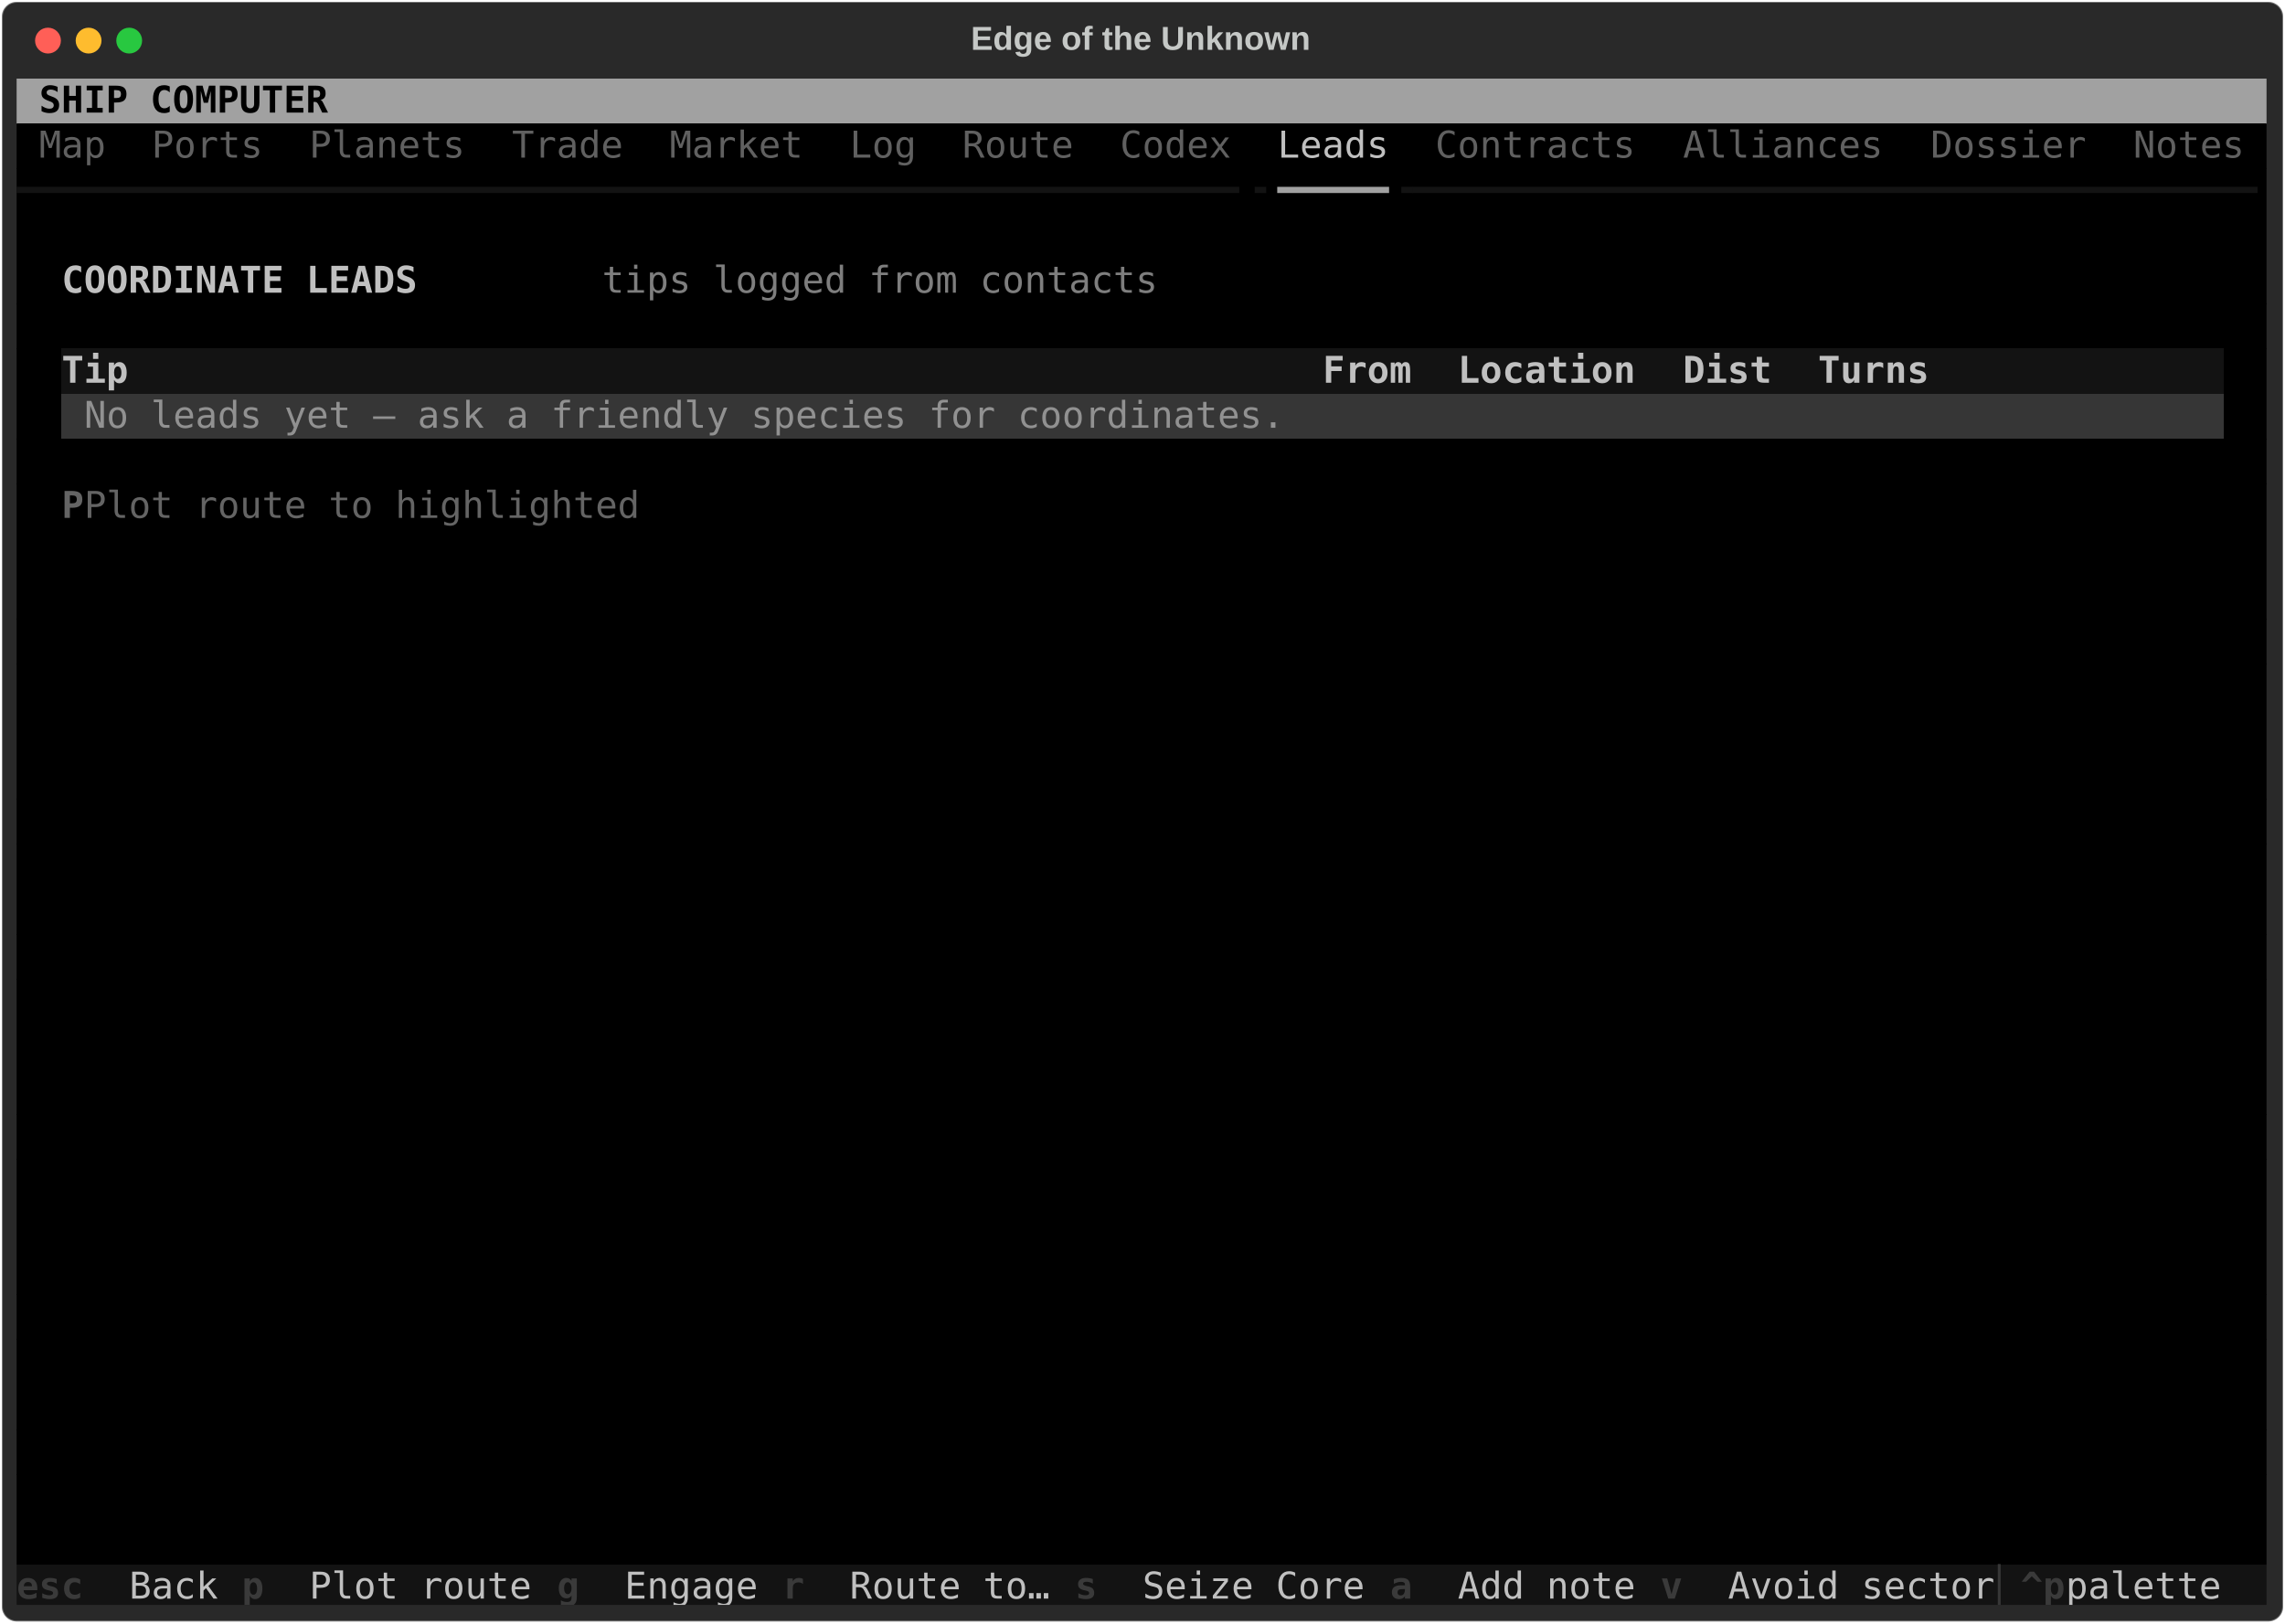
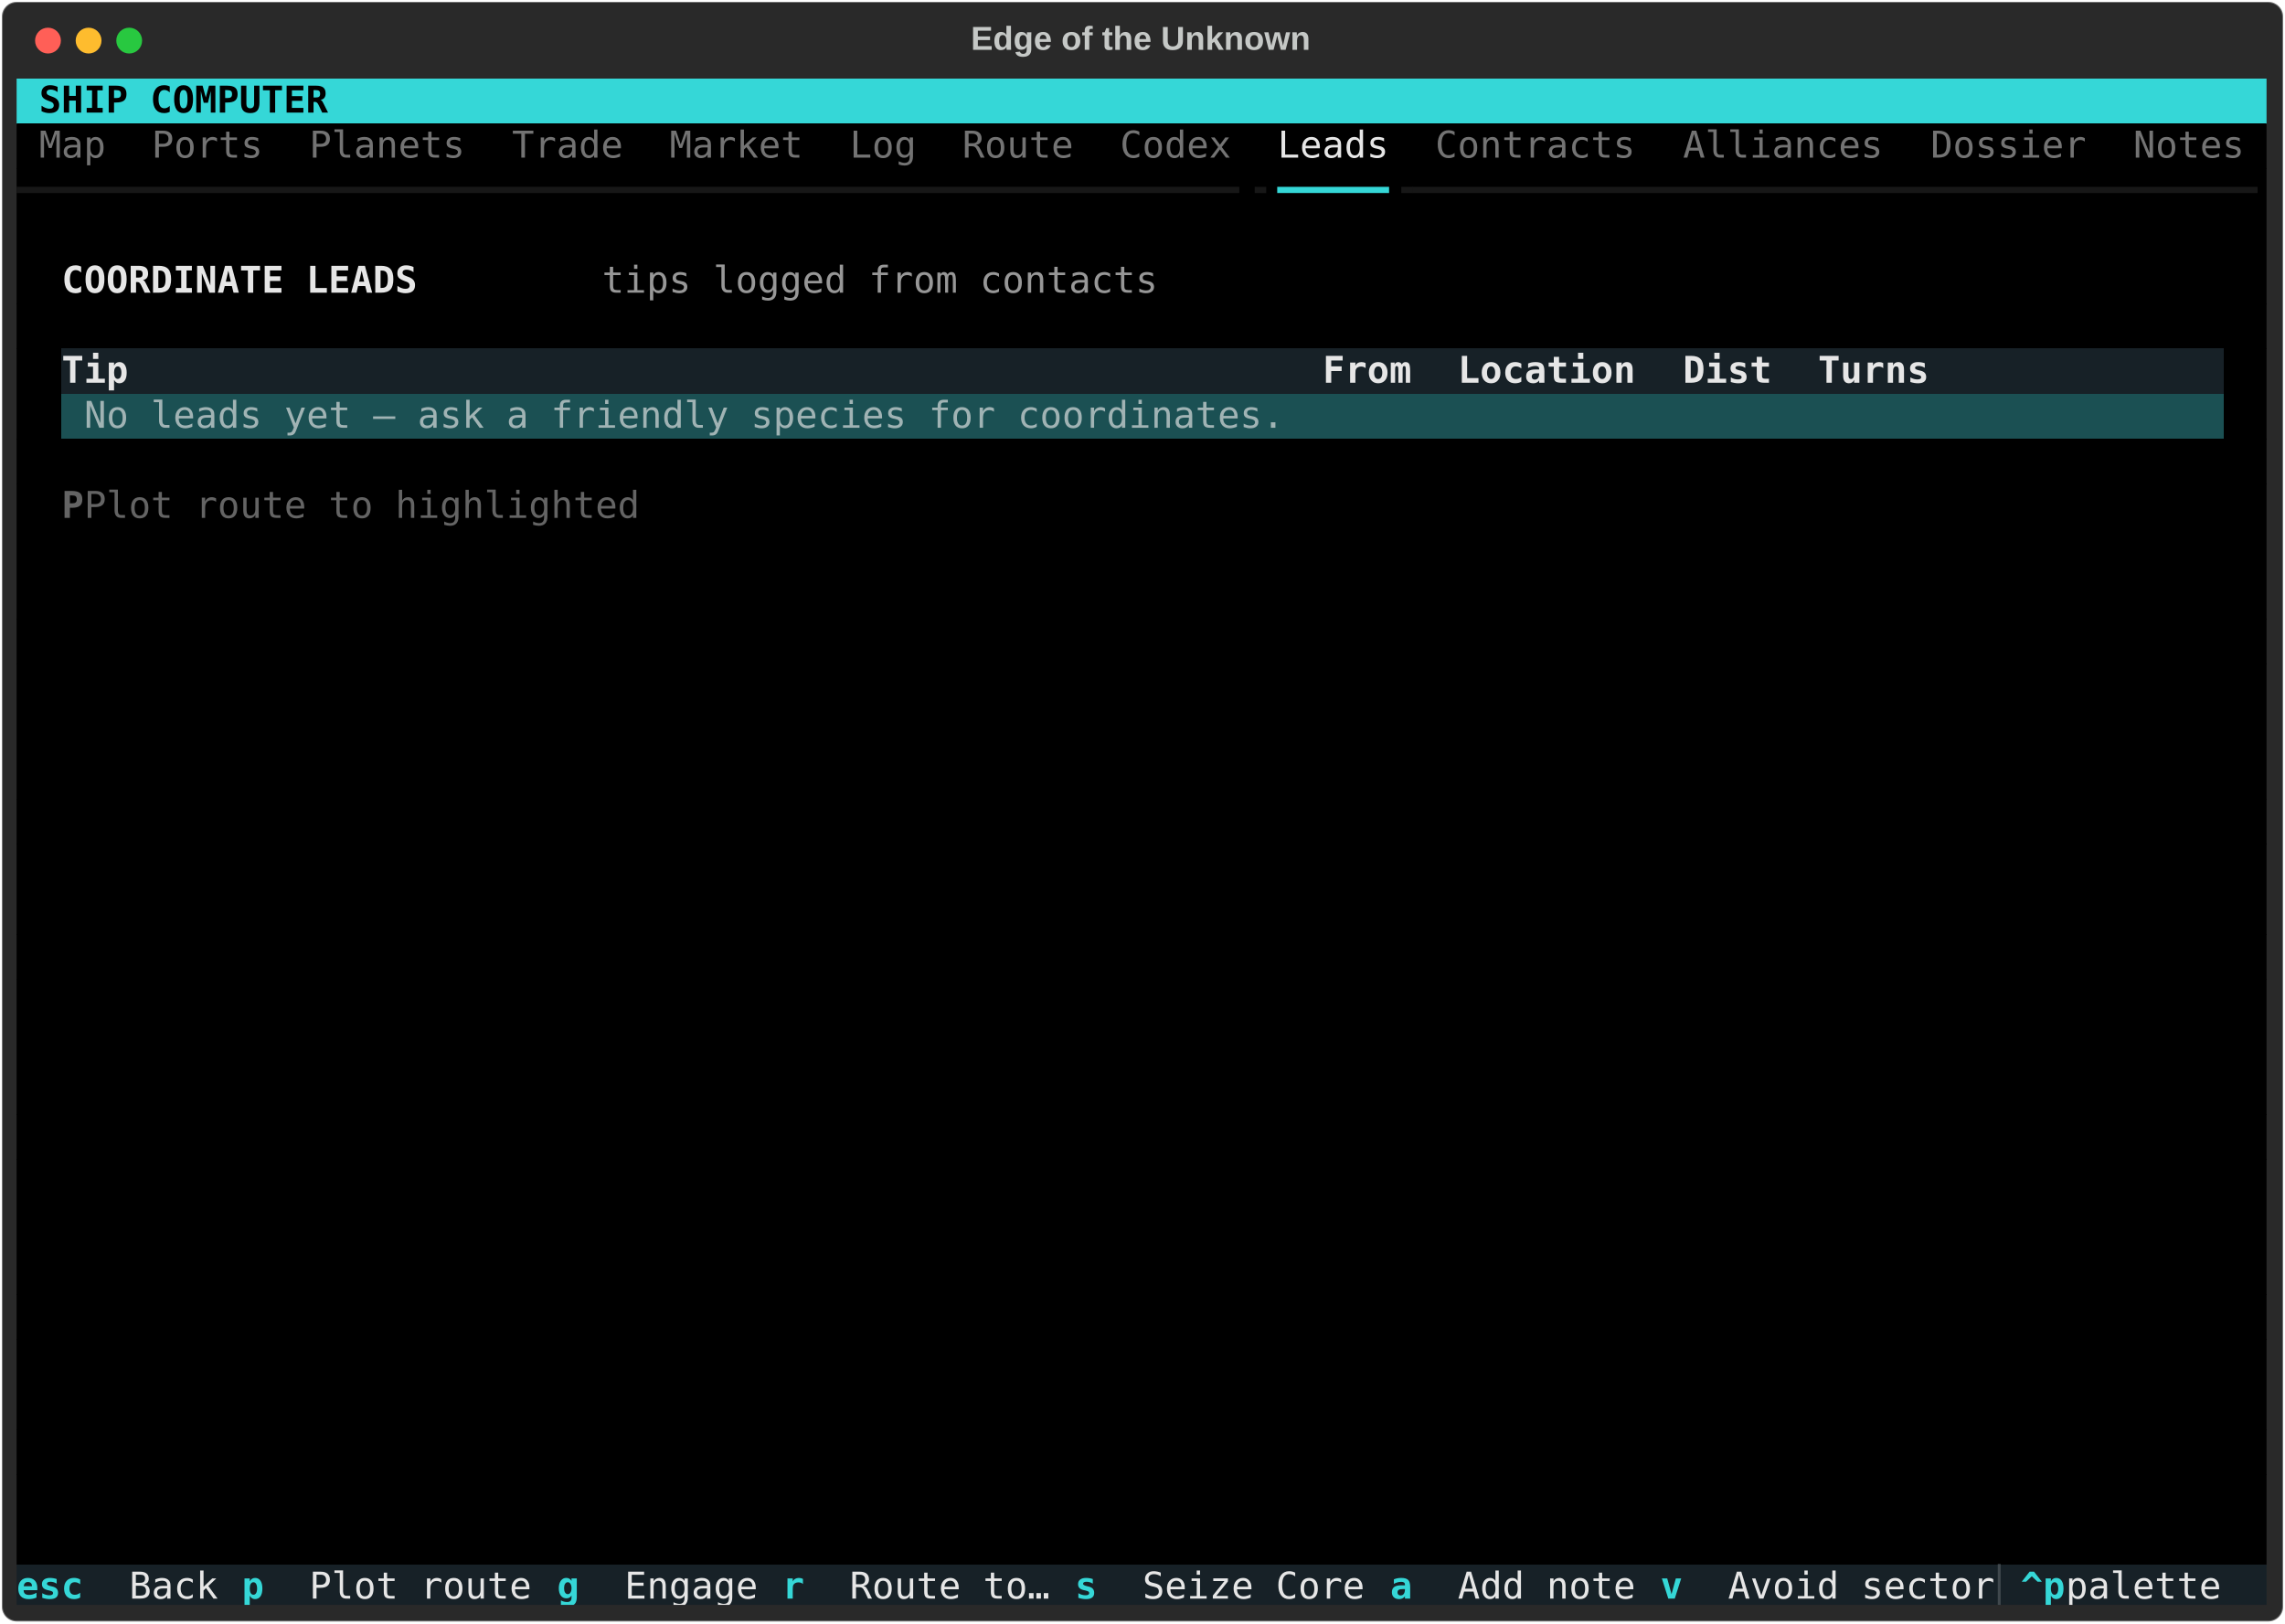
<svg xmlns="http://www.w3.org/2000/svg" class="rich-terminal" viewBox="0 0 1238 879.6">
  <style>

    @font-face {
        font-family: "Fira Code";
        src: local("FiraCode-Regular"),
                url("https://cdnjs.cloudflare.com/ajax/libs/firacode/6.2.0/woff2/FiraCode-Regular.woff2") format("woff2"),
                url("https://cdnjs.cloudflare.com/ajax/libs/firacode/6.2.0/woff/FiraCode-Regular.woff") format("woff");
        font-style: normal;
        font-weight: 400;
    }
    @font-face {
        font-family: "Fira Code";
        src: local("FiraCode-Bold"),
                url("https://cdnjs.cloudflare.com/ajax/libs/firacode/6.2.0/woff2/FiraCode-Bold.woff2") format("woff2"),
                url("https://cdnjs.cloudflare.com/ajax/libs/firacode/6.2.0/woff/FiraCode-Bold.woff") format("woff");
        font-style: bold;
        font-weight: 700;
    }

-     .terminal-1591749622-matrix {
+     .terminal-3220517892-matrix {
        font-family: Fira Code, monospace;
        font-size: 20px;
        line-height: 24.4px;
        font-variant-east-asian: full-width;
    }

-     .terminal-1591749622-title {
+     .terminal-3220517892-title {
        font-size: 18px;
        font-weight: bold;
        font-family: arial;
    }

-     .terminal-1591749622-r1 { fill: #c5c8c6 }
- .terminal-1591749622-r2 { fill: #000000;font-weight: bold }
- .terminal-1591749622-r3 { fill: #606060 }
- .terminal-1591749622-r4 { fill: #c0c0c0 }
- .terminal-1591749622-r5 { fill: #131313 }
- .terminal-1591749622-r6 { fill: #a1a1a1 }
- .terminal-1591749622-r7 { fill: #c0c0c0;font-weight: bold }
- .terminal-1591749622-r8 { fill: #7e7e7e }
- .terminal-1591749622-r9 { fill: #919191 }
- .terminal-1591749622-r10 { fill: #646464;font-weight: bold }
- .terminal-1591749622-r11 { fill: #646464 }
- .terminal-1591749622-r12 { fill: #3a3a3a;font-weight: bold }
- .terminal-1591749622-r13 { fill: #363636 }
+     .terminal-3220517892-r1 { fill: #c5c8c6 }
+ .terminal-3220517892-r2 { fill: #000000;font-weight: bold }
+ .terminal-3220517892-r3 { fill: #737373 }
+ .terminal-3220517892-r4 { fill: #e6e6e6 }
+ .terminal-3220517892-r5 { fill: #171717 }
+ .terminal-3220517892-r6 { fill: #35d7d7 }
+ .terminal-3220517892-r7 { fill: #e6e6e6;font-weight: bold }
+ .terminal-3220517892-r8 { fill: #979797 }
+ .terminal-3220517892-r9 { fill: #a0b3b4 }
+ .terminal-3220517892-r10 { fill: #646464;font-weight: bold }
+ .terminal-3220517892-r11 { fill: #646464 }
+ .terminal-3220517892-r12 { fill: #35d7d7;font-weight: bold }
+ .terminal-3220517892-r13 { fill: #40484d }
    </style>
  <defs>
-     <clipPath id="terminal-1591749622-clip-terminal">
+     <clipPath id="terminal-3220517892-clip-terminal">
      <rect x="0" y="0" width="1219.0" height="828.6" />
    </clipPath>
-     <clipPath id="terminal-1591749622-line-0">
+     <clipPath id="terminal-3220517892-line-0">
      <rect x="0" y="1.5" width="1220" height="24.65" />
    </clipPath>
-     <clipPath id="terminal-1591749622-line-1">
+     <clipPath id="terminal-3220517892-line-1">
      <rect x="0" y="25.9" width="1220" height="24.65" />
    </clipPath>
-     <clipPath id="terminal-1591749622-line-2">
+     <clipPath id="terminal-3220517892-line-2">
      <rect x="0" y="50.3" width="1220" height="24.65" />
    </clipPath>
-     <clipPath id="terminal-1591749622-line-3">
+     <clipPath id="terminal-3220517892-line-3">
      <rect x="0" y="74.7" width="1220" height="24.65" />
    </clipPath>
-     <clipPath id="terminal-1591749622-line-4">
+     <clipPath id="terminal-3220517892-line-4">
      <rect x="0" y="99.1" width="1220" height="24.65" />
    </clipPath>
-     <clipPath id="terminal-1591749622-line-5">
+     <clipPath id="terminal-3220517892-line-5">
      <rect x="0" y="123.5" width="1220" height="24.65" />
    </clipPath>
-     <clipPath id="terminal-1591749622-line-6">
+     <clipPath id="terminal-3220517892-line-6">
      <rect x="0" y="147.9" width="1220" height="24.65" />
    </clipPath>
-     <clipPath id="terminal-1591749622-line-7">
+     <clipPath id="terminal-3220517892-line-7">
      <rect x="0" y="172.3" width="1220" height="24.65" />
    </clipPath>
-     <clipPath id="terminal-1591749622-line-8">
+     <clipPath id="terminal-3220517892-line-8">
      <rect x="0" y="196.7" width="1220" height="24.65" />
    </clipPath>
-     <clipPath id="terminal-1591749622-line-9">
+     <clipPath id="terminal-3220517892-line-9">
      <rect x="0" y="221.1" width="1220" height="24.65" />
    </clipPath>
-     <clipPath id="terminal-1591749622-line-10">
+     <clipPath id="terminal-3220517892-line-10">
      <rect x="0" y="245.5" width="1220" height="24.65" />
    </clipPath>
-     <clipPath id="terminal-1591749622-line-11">
+     <clipPath id="terminal-3220517892-line-11">
      <rect x="0" y="269.9" width="1220" height="24.65" />
    </clipPath>
-     <clipPath id="terminal-1591749622-line-12">
+     <clipPath id="terminal-3220517892-line-12">
      <rect x="0" y="294.3" width="1220" height="24.65" />
    </clipPath>
-     <clipPath id="terminal-1591749622-line-13">
+     <clipPath id="terminal-3220517892-line-13">
      <rect x="0" y="318.7" width="1220" height="24.65" />
    </clipPath>
-     <clipPath id="terminal-1591749622-line-14">
+     <clipPath id="terminal-3220517892-line-14">
      <rect x="0" y="343.1" width="1220" height="24.65" />
    </clipPath>
-     <clipPath id="terminal-1591749622-line-15">
+     <clipPath id="terminal-3220517892-line-15">
      <rect x="0" y="367.5" width="1220" height="24.65" />
    </clipPath>
-     <clipPath id="terminal-1591749622-line-16">
+     <clipPath id="terminal-3220517892-line-16">
      <rect x="0" y="391.9" width="1220" height="24.65" />
    </clipPath>
-     <clipPath id="terminal-1591749622-line-17">
+     <clipPath id="terminal-3220517892-line-17">
      <rect x="0" y="416.3" width="1220" height="24.65" />
    </clipPath>
-     <clipPath id="terminal-1591749622-line-18">
+     <clipPath id="terminal-3220517892-line-18">
      <rect x="0" y="440.7" width="1220" height="24.65" />
    </clipPath>
-     <clipPath id="terminal-1591749622-line-19">
+     <clipPath id="terminal-3220517892-line-19">
      <rect x="0" y="465.1" width="1220" height="24.65" />
    </clipPath>
-     <clipPath id="terminal-1591749622-line-20">
+     <clipPath id="terminal-3220517892-line-20">
      <rect x="0" y="489.5" width="1220" height="24.65" />
    </clipPath>
-     <clipPath id="terminal-1591749622-line-21">
+     <clipPath id="terminal-3220517892-line-21">
      <rect x="0" y="513.9" width="1220" height="24.65" />
    </clipPath>
-     <clipPath id="terminal-1591749622-line-22">
+     <clipPath id="terminal-3220517892-line-22">
      <rect x="0" y="538.3" width="1220" height="24.65" />
    </clipPath>
-     <clipPath id="terminal-1591749622-line-23">
+     <clipPath id="terminal-3220517892-line-23">
      <rect x="0" y="562.7" width="1220" height="24.65" />
    </clipPath>
-     <clipPath id="terminal-1591749622-line-24">
+     <clipPath id="terminal-3220517892-line-24">
      <rect x="0" y="587.1" width="1220" height="24.65" />
    </clipPath>
-     <clipPath id="terminal-1591749622-line-25">
+     <clipPath id="terminal-3220517892-line-25">
      <rect x="0" y="611.5" width="1220" height="24.65" />
    </clipPath>
-     <clipPath id="terminal-1591749622-line-26">
+     <clipPath id="terminal-3220517892-line-26">
      <rect x="0" y="635.9" width="1220" height="24.65" />
    </clipPath>
-     <clipPath id="terminal-1591749622-line-27">
+     <clipPath id="terminal-3220517892-line-27">
      <rect x="0" y="660.3" width="1220" height="24.65" />
    </clipPath>
-     <clipPath id="terminal-1591749622-line-28">
+     <clipPath id="terminal-3220517892-line-28">
      <rect x="0" y="684.7" width="1220" height="24.65" />
    </clipPath>
-     <clipPath id="terminal-1591749622-line-29">
+     <clipPath id="terminal-3220517892-line-29">
      <rect x="0" y="709.1" width="1220" height="24.65" />
    </clipPath>
-     <clipPath id="terminal-1591749622-line-30">
+     <clipPath id="terminal-3220517892-line-30">
      <rect x="0" y="733.5" width="1220" height="24.65" />
    </clipPath>
-     <clipPath id="terminal-1591749622-line-31">
+     <clipPath id="terminal-3220517892-line-31">
      <rect x="0" y="757.9" width="1220" height="24.65" />
    </clipPath>
-     <clipPath id="terminal-1591749622-line-32">
+     <clipPath id="terminal-3220517892-line-32">
      <rect x="0" y="782.3" width="1220" height="24.65" />
    </clipPath>
  </defs>
  <rect fill="#292929" stroke="rgba(255,255,255,0.35)" stroke-width="1" x="1" y="1" width="1236" height="877.6" rx="8" />
-   <text class="terminal-1591749622-title" fill="#c5c8c6" text-anchor="middle" x="618" y="27">Edge of the Unknown</text>
+   <text class="terminal-3220517892-title" fill="#c5c8c6" text-anchor="middle" x="618" y="27">Edge of the Unknown</text>
  <g transform="translate(26,22)">
    <circle cx="0" cy="0" r="7" fill="#ff5f57" />
    <circle cx="22" cy="0" r="7" fill="#febc2e" />
    <circle cx="44" cy="0" r="7" fill="#28c840" />
  </g>
-   <g transform="translate(9, 41)" clip-path="url(#terminal-1591749622-clip-terminal)">
-     <rect fill="#a1a1a1" x="0" y="1.5" width="12.2" height="24.65" shape-rendering="crispEdges" />
-     <rect fill="#a1a1a1" x="12.2" y="1.5" width="158.6" height="24.65" shape-rendering="crispEdges" />
-     <rect fill="#a1a1a1" x="170.8" y="1.5" width="1037" height="24.65" shape-rendering="crispEdges" />
-     <rect fill="#a1a1a1" x="1207.8" y="1.5" width="12.2" height="24.65" shape-rendering="crispEdges" />
+   <g transform="translate(9, 41)" clip-path="url(#terminal-3220517892-clip-terminal)">
+     <rect fill="#35d7d7" x="0" y="1.5" width="12.2" height="24.65" shape-rendering="crispEdges" />
+     <rect fill="#35d7d7" x="12.2" y="1.5" width="158.6" height="24.65" shape-rendering="crispEdges" />
+     <rect fill="#35d7d7" x="170.8" y="1.5" width="1037" height="24.65" shape-rendering="crispEdges" />
+     <rect fill="#35d7d7" x="1207.8" y="1.5" width="12.2" height="24.65" shape-rendering="crispEdges" />
    <rect fill="#000000" x="0" y="25.9" width="12.2" height="24.65" shape-rendering="crispEdges" />
    <rect fill="#000000" x="12.2" y="25.9" width="36.6" height="24.65" shape-rendering="crispEdges" />
    <rect fill="#000000" x="48.8" y="25.9" width="12.2" height="24.65" shape-rendering="crispEdges" />
    <rect fill="#000000" x="61" y="25.9" width="12.2" height="24.65" shape-rendering="crispEdges" />
    <rect fill="#000000" x="73.2" y="25.9" width="61" height="24.65" shape-rendering="crispEdges" />
    <rect fill="#000000" x="134.2" y="25.9" width="12.2" height="24.65" shape-rendering="crispEdges" />
    <rect fill="#000000" x="146.4" y="25.9" width="12.2" height="24.65" shape-rendering="crispEdges" />
    <rect fill="#000000" x="158.6" y="25.9" width="85.4" height="24.65" shape-rendering="crispEdges" />
    <rect fill="#000000" x="244" y="25.9" width="12.2" height="24.65" shape-rendering="crispEdges" />
    <rect fill="#000000" x="256.2" y="25.9" width="12.2" height="24.65" shape-rendering="crispEdges" />
    <rect fill="#000000" x="268.4" y="25.9" width="61" height="24.65" shape-rendering="crispEdges" />
    <rect fill="#000000" x="329.4" y="25.9" width="12.2" height="24.65" shape-rendering="crispEdges" />
    <rect fill="#000000" x="341.6" y="25.9" width="12.2" height="24.65" shape-rendering="crispEdges" />
    <rect fill="#000000" x="353.8" y="25.9" width="73.2" height="24.65" shape-rendering="crispEdges" />
    <rect fill="#000000" x="427" y="25.9" width="12.2" height="24.65" shape-rendering="crispEdges" />
    <rect fill="#000000" x="439.2" y="25.9" width="12.2" height="24.65" shape-rendering="crispEdges" />
    <rect fill="#000000" x="451.4" y="25.9" width="36.6" height="24.65" shape-rendering="crispEdges" />
    <rect fill="#000000" x="488" y="25.9" width="12.2" height="24.65" shape-rendering="crispEdges" />
    <rect fill="#000000" x="500.2" y="25.9" width="12.2" height="24.65" shape-rendering="crispEdges" />
    <rect fill="#000000" x="512.4" y="25.9" width="61" height="24.65" shape-rendering="crispEdges" />
    <rect fill="#000000" x="573.4" y="25.9" width="12.2" height="24.65" shape-rendering="crispEdges" />
    <rect fill="#000000" x="585.6" y="25.9" width="12.2" height="24.65" shape-rendering="crispEdges" />
    <rect fill="#000000" x="597.8" y="25.9" width="61" height="24.65" shape-rendering="crispEdges" />
    <rect fill="#000000" x="658.8" y="25.9" width="12.2" height="24.65" shape-rendering="crispEdges" />
    <rect fill="#000000" x="671" y="25.9" width="12.2" height="24.65" shape-rendering="crispEdges" />
    <rect fill="#000000" x="683.2" y="25.9" width="61" height="24.65" shape-rendering="crispEdges" />
    <rect fill="#000000" x="744.2" y="25.9" width="12.2" height="24.65" shape-rendering="crispEdges" />
    <rect fill="#000000" x="756.4" y="25.9" width="12.2" height="24.65" shape-rendering="crispEdges" />
    <rect fill="#000000" x="768.6" y="25.9" width="109.8" height="24.65" shape-rendering="crispEdges" />
    <rect fill="#000000" x="878.4" y="25.9" width="12.2" height="24.65" shape-rendering="crispEdges" />
    <rect fill="#000000" x="890.6" y="25.9" width="12.2" height="24.65" shape-rendering="crispEdges" />
    <rect fill="#000000" x="902.8" y="25.9" width="109.8" height="24.65" shape-rendering="crispEdges" />
    <rect fill="#000000" x="1012.6" y="25.9" width="12.2" height="24.65" shape-rendering="crispEdges" />
    <rect fill="#000000" x="1024.8" y="25.9" width="12.2" height="24.65" shape-rendering="crispEdges" />
    <rect fill="#000000" x="1037" y="25.9" width="85.4" height="24.65" shape-rendering="crispEdges" />
    <rect fill="#000000" x="1122.4" y="25.9" width="12.2" height="24.65" shape-rendering="crispEdges" />
    <rect fill="#000000" x="1134.6" y="25.9" width="12.2" height="24.65" shape-rendering="crispEdges" />
    <rect fill="#000000" x="1146.8" y="25.9" width="61" height="24.65" shape-rendering="crispEdges" />
    <rect fill="#000000" x="1207.8" y="25.9" width="12.2" height="24.65" shape-rendering="crispEdges" />
    <rect fill="#000000" x="0" y="50.3" width="671" height="24.65" shape-rendering="crispEdges" />
    <rect fill="#000000" x="671" y="50.3" width="12.2" height="24.65" shape-rendering="crispEdges" />
    <rect fill="#000000" x="683.2" y="50.3" width="61" height="24.65" shape-rendering="crispEdges" />
    <rect fill="#000000" x="744.2" y="50.3" width="12.2" height="24.65" shape-rendering="crispEdges" />
    <rect fill="#000000" x="756.4" y="50.3" width="463.6" height="24.65" shape-rendering="crispEdges" />
    <rect fill="#000000" x="0" y="74.7" width="1220" height="24.65" shape-rendering="crispEdges" />
    <rect fill="#000000" x="0" y="99.1" width="24.4" height="24.65" shape-rendering="crispEdges" />
    <rect fill="#000000" x="24.4" y="99.1" width="195.2" height="24.65" shape-rendering="crispEdges" />
    <rect fill="#000000" x="219.6" y="99.1" width="97.6" height="24.65" shape-rendering="crispEdges" />
    <rect fill="#000000" x="317.2" y="99.1" width="305" height="24.65" shape-rendering="crispEdges" />
    <rect fill="#000000" x="622.2" y="99.1" width="573.4" height="24.65" shape-rendering="crispEdges" />
    <rect fill="#000000" x="1195.6" y="99.1" width="24.4" height="24.65" shape-rendering="crispEdges" />
    <rect fill="#000000" x="0" y="123.5" width="24.4" height="24.65" shape-rendering="crispEdges" />
    <rect fill="#000000" x="24.4" y="123.5" width="1171.2" height="24.65" shape-rendering="crispEdges" />
    <rect fill="#000000" x="1195.6" y="123.5" width="24.4" height="24.65" shape-rendering="crispEdges" />
    <rect fill="#000000" x="0" y="147.9" width="24.4" height="24.65" shape-rendering="crispEdges" />
-     <rect fill="#131313" x="24.4" y="147.9" width="683.2" height="24.65" shape-rendering="crispEdges" />
-     <rect fill="#131313" x="707.6" y="147.9" width="73.2" height="24.65" shape-rendering="crispEdges" />
-     <rect fill="#131313" x="780.8" y="147.9" width="122" height="24.65" shape-rendering="crispEdges" />
-     <rect fill="#131313" x="902.8" y="147.9" width="73.2" height="24.65" shape-rendering="crispEdges" />
-     <rect fill="#131313" x="976" y="147.9" width="85.4" height="24.65" shape-rendering="crispEdges" />
-     <rect fill="#131313" x="1061.4" y="147.9" width="134.2" height="24.65" shape-rendering="crispEdges" />
+     <rect fill="#172127" x="24.4" y="147.9" width="683.2" height="24.65" shape-rendering="crispEdges" />
+     <rect fill="#172127" x="707.6" y="147.9" width="73.2" height="24.65" shape-rendering="crispEdges" />
+     <rect fill="#172127" x="780.8" y="147.9" width="122" height="24.65" shape-rendering="crispEdges" />
+     <rect fill="#172127" x="902.8" y="147.9" width="73.2" height="24.65" shape-rendering="crispEdges" />
+     <rect fill="#172127" x="976" y="147.9" width="85.4" height="24.65" shape-rendering="crispEdges" />
+     <rect fill="#172127" x="1061.4" y="147.9" width="134.2" height="24.65" shape-rendering="crispEdges" />
    <rect fill="#000000" x="1195.6" y="147.9" width="24.4" height="24.65" shape-rendering="crispEdges" />
    <rect fill="#000000" x="0" y="172.3" width="24.4" height="24.65" shape-rendering="crispEdges" />
-     <rect fill="#363636" x="24.4" y="172.3" width="12.2" height="24.65" shape-rendering="crispEdges" />
-     <rect fill="#363636" x="36.6" y="172.3" width="658.8" height="24.65" shape-rendering="crispEdges" />
-     <rect fill="#363636" x="695.4" y="172.3" width="12.2" height="24.65" shape-rendering="crispEdges" />
-     <rect fill="#363636" x="707.6" y="172.3" width="73.2" height="24.65" shape-rendering="crispEdges" />
-     <rect fill="#363636" x="780.8" y="172.3" width="122" height="24.65" shape-rendering="crispEdges" />
-     <rect fill="#363636" x="902.8" y="172.3" width="73.2" height="24.65" shape-rendering="crispEdges" />
-     <rect fill="#363636" x="976" y="172.3" width="85.4" height="24.65" shape-rendering="crispEdges" />
-     <rect fill="#363636" x="1061.4" y="172.3" width="134.2" height="24.65" shape-rendering="crispEdges" />
+     <rect fill="#1b5053" x="24.4" y="172.3" width="12.2" height="24.65" shape-rendering="crispEdges" />
+     <rect fill="#1b5053" x="36.6" y="172.3" width="658.8" height="24.65" shape-rendering="crispEdges" />
+     <rect fill="#1b5053" x="695.4" y="172.3" width="12.2" height="24.65" shape-rendering="crispEdges" />
+     <rect fill="#1b5053" x="707.6" y="172.3" width="73.2" height="24.65" shape-rendering="crispEdges" />
+     <rect fill="#1b5053" x="780.8" y="172.3" width="122" height="24.65" shape-rendering="crispEdges" />
+     <rect fill="#1b5053" x="902.8" y="172.3" width="73.2" height="24.65" shape-rendering="crispEdges" />
+     <rect fill="#1b5053" x="976" y="172.3" width="85.4" height="24.65" shape-rendering="crispEdges" />
+     <rect fill="#1b5053" x="1061.4" y="172.3" width="134.2" height="24.65" shape-rendering="crispEdges" />
    <rect fill="#000000" x="1195.6" y="172.3" width="24.4" height="24.65" shape-rendering="crispEdges" />
    <rect fill="#000000" x="0" y="196.7" width="24.4" height="24.65" shape-rendering="crispEdges" />
    <rect fill="#000000" x="24.4" y="196.7" width="1171.2" height="24.65" shape-rendering="crispEdges" />
    <rect fill="#000000" x="1195.6" y="196.7" width="24.4" height="24.65" shape-rendering="crispEdges" />
    <rect fill="#000000" x="0" y="221.1" width="24.4" height="24.65" shape-rendering="crispEdges" />
    <rect fill="#000000" x="24.4" y="221.1" width="12.2" height="24.65" shape-rendering="crispEdges" />
    <rect fill="#000000" x="36.6" y="221.1" width="317.2" height="24.65" shape-rendering="crispEdges" />
    <rect fill="#000000" x="353.8" y="221.1" width="841.8" height="24.65" shape-rendering="crispEdges" />
    <rect fill="#000000" x="1195.6" y="221.1" width="24.4" height="24.65" shape-rendering="crispEdges" />
    <rect fill="#000000" x="0" y="245.5" width="1220" height="24.65" shape-rendering="crispEdges" />
    <rect fill="#000000" x="0" y="269.9" width="1220" height="24.65" shape-rendering="crispEdges" />
    <rect fill="#000000" x="0" y="294.3" width="1220" height="24.65" shape-rendering="crispEdges" />
    <rect fill="#000000" x="0" y="318.7" width="1220" height="24.65" shape-rendering="crispEdges" />
    <rect fill="#000000" x="0" y="343.1" width="1220" height="24.65" shape-rendering="crispEdges" />
    <rect fill="#000000" x="0" y="367.5" width="1220" height="24.65" shape-rendering="crispEdges" />
    <rect fill="#000000" x="0" y="391.9" width="1220" height="24.65" shape-rendering="crispEdges" />
    <rect fill="#000000" x="0" y="416.3" width="1220" height="24.65" shape-rendering="crispEdges" />
    <rect fill="#000000" x="0" y="440.7" width="1220" height="24.65" shape-rendering="crispEdges" />
    <rect fill="#000000" x="0" y="465.1" width="1220" height="24.65" shape-rendering="crispEdges" />
    <rect fill="#000000" x="0" y="489.5" width="1220" height="24.65" shape-rendering="crispEdges" />
    <rect fill="#000000" x="0" y="513.9" width="1220" height="24.65" shape-rendering="crispEdges" />
    <rect fill="#000000" x="0" y="538.3" width="1220" height="24.65" shape-rendering="crispEdges" />
    <rect fill="#000000" x="0" y="562.7" width="1220" height="24.65" shape-rendering="crispEdges" />
    <rect fill="#000000" x="0" y="587.1" width="1220" height="24.65" shape-rendering="crispEdges" />
    <rect fill="#000000" x="0" y="611.5" width="1220" height="24.65" shape-rendering="crispEdges" />
    <rect fill="#000000" x="0" y="635.9" width="1220" height="24.65" shape-rendering="crispEdges" />
    <rect fill="#000000" x="0" y="660.3" width="1220" height="24.65" shape-rendering="crispEdges" />
    <rect fill="#000000" x="0" y="684.7" width="1220" height="24.65" shape-rendering="crispEdges" />
    <rect fill="#000000" x="0" y="709.1" width="1220" height="24.65" shape-rendering="crispEdges" />
    <rect fill="#000000" x="0" y="733.5" width="1220" height="24.65" shape-rendering="crispEdges" />
    <rect fill="#000000" x="0" y="757.9" width="1220" height="24.65" shape-rendering="crispEdges" />
    <rect fill="#000000" x="0" y="782.3" width="1220" height="24.65" shape-rendering="crispEdges" />
-     <rect fill="#131313" x="0" y="806.7" width="61" height="24.65" shape-rendering="crispEdges" />
-     <rect fill="#131313" x="61" y="806.7" width="61" height="24.65" shape-rendering="crispEdges" />
-     <rect fill="#131313" x="122" y="806.7" width="36.6" height="24.65" shape-rendering="crispEdges" />
-     <rect fill="#131313" x="158.6" y="806.7" width="134.2" height="24.65" shape-rendering="crispEdges" />
-     <rect fill="#131313" x="292.8" y="806.7" width="36.6" height="24.65" shape-rendering="crispEdges" />
-     <rect fill="#131313" x="329.4" y="806.7" width="85.4" height="24.65" shape-rendering="crispEdges" />
-     <rect fill="#131313" x="414.8" y="806.7" width="36.6" height="24.65" shape-rendering="crispEdges" />
-     <rect fill="#131313" x="451.4" y="806.7" width="122" height="24.65" shape-rendering="crispEdges" />
-     <rect fill="#131313" x="573.4" y="806.7" width="36.6" height="24.65" shape-rendering="crispEdges" />
-     <rect fill="#131313" x="610" y="806.7" width="134.2" height="24.65" shape-rendering="crispEdges" />
-     <rect fill="#131313" x="744.2" y="806.7" width="36.6" height="24.65" shape-rendering="crispEdges" />
-     <rect fill="#131313" x="780.8" y="806.7" width="109.8" height="24.65" shape-rendering="crispEdges" />
-     <rect fill="#131313" x="890.6" y="806.7" width="36.6" height="24.65" shape-rendering="crispEdges" />
-     <rect fill="#131313" x="927.2" y="806.7" width="146.4" height="24.65" shape-rendering="crispEdges" />
-     <rect fill="#131313" x="1073.6" y="806.7" width="12.2" height="24.65" shape-rendering="crispEdges" />
-     <rect fill="#131313" x="1085.8" y="806.7" width="24.4" height="24.65" shape-rendering="crispEdges" />
-     <rect fill="#131313" x="1110.2" y="806.7" width="97.6" height="24.65" shape-rendering="crispEdges" />
-     <rect fill="#131313" x="1207.8" y="806.7" width="12.2" height="24.65" shape-rendering="crispEdges" />
-     <g class="terminal-1591749622-matrix">
-       <text class="terminal-1591749622-r2" x="12.2" y="20" textLength="158.6" clip-path="url(#terminal-1591749622-line-0)">SHIP COMPUTER</text>
-       <text class="terminal-1591749622-r1" x="1220" y="20" textLength="12.2" clip-path="url(#terminal-1591749622-line-0)">
- </text>
-       <text class="terminal-1591749622-r3" x="12.2" y="44.4" textLength="36.6" clip-path="url(#terminal-1591749622-line-1)">Map</text>
-       <text class="terminal-1591749622-r3" x="73.2" y="44.4" textLength="61" clip-path="url(#terminal-1591749622-line-1)">Ports</text>
-       <text class="terminal-1591749622-r3" x="158.6" y="44.4" textLength="85.4" clip-path="url(#terminal-1591749622-line-1)">Planets</text>
-       <text class="terminal-1591749622-r3" x="268.4" y="44.4" textLength="61" clip-path="url(#terminal-1591749622-line-1)">Trade</text>
-       <text class="terminal-1591749622-r3" x="353.8" y="44.4" textLength="73.2" clip-path="url(#terminal-1591749622-line-1)">Market</text>
-       <text class="terminal-1591749622-r3" x="451.4" y="44.4" textLength="36.6" clip-path="url(#terminal-1591749622-line-1)">Log</text>
-       <text class="terminal-1591749622-r3" x="512.4" y="44.4" textLength="61" clip-path="url(#terminal-1591749622-line-1)">Route</text>
-       <text class="terminal-1591749622-r3" x="597.8" y="44.4" textLength="61" clip-path="url(#terminal-1591749622-line-1)">Codex</text>
-       <text class="terminal-1591749622-r4" x="683.2" y="44.4" textLength="61" clip-path="url(#terminal-1591749622-line-1)">Leads</text>
-       <text class="terminal-1591749622-r3" x="768.6" y="44.4" textLength="109.8" clip-path="url(#terminal-1591749622-line-1)">Contracts</text>
-       <text class="terminal-1591749622-r3" x="902.8" y="44.4" textLength="109.8" clip-path="url(#terminal-1591749622-line-1)">Alliances</text>
-       <text class="terminal-1591749622-r3" x="1037" y="44.4" textLength="85.4" clip-path="url(#terminal-1591749622-line-1)">Dossier</text>
-       <text class="terminal-1591749622-r3" x="1146.8" y="44.4" textLength="61" clip-path="url(#terminal-1591749622-line-1)">Notes</text>
-       <text class="terminal-1591749622-r1" x="1220" y="44.4" textLength="12.2" clip-path="url(#terminal-1591749622-line-1)">
- </text>
-       <text class="terminal-1591749622-r5" x="0" y="68.8" textLength="671" clip-path="url(#terminal-1591749622-line-2)">━━━━━━━━━━━━━━━━━━━━━━━━━━━━━━━━━━━━━━━━━━━━━━━━━━━━━━━</text>
-       <text class="terminal-1591749622-r5" x="671" y="68.8" textLength="12.2" clip-path="url(#terminal-1591749622-line-2)">╸</text>
-       <text class="terminal-1591749622-r6" x="683.2" y="68.8" textLength="61" clip-path="url(#terminal-1591749622-line-2)">━━━━━</text>
-       <text class="terminal-1591749622-r5" x="744.2" y="68.8" textLength="12.2" clip-path="url(#terminal-1591749622-line-2)">╺</text>
-       <text class="terminal-1591749622-r5" x="756.4" y="68.8" textLength="463.6" clip-path="url(#terminal-1591749622-line-2)">━━━━━━━━━━━━━━━━━━━━━━━━━━━━━━━━━━━━━━</text>
-       <text class="terminal-1591749622-r1" x="1220" y="68.8" textLength="12.2" clip-path="url(#terminal-1591749622-line-2)">
- </text>
-       <text class="terminal-1591749622-r1" x="1220" y="93.2" textLength="12.2" clip-path="url(#terminal-1591749622-line-3)">
- </text>
-       <text class="terminal-1591749622-r7" x="24.4" y="117.6" textLength="195.2" clip-path="url(#terminal-1591749622-line-4)">COORDINATE LEADS</text>
-       <text class="terminal-1591749622-r8" x="317.2" y="117.6" textLength="305" clip-path="url(#terminal-1591749622-line-4)">tips logged from contacts</text>
-       <text class="terminal-1591749622-r1" x="1220" y="117.6" textLength="12.2" clip-path="url(#terminal-1591749622-line-4)">
- </text>
-       <text class="terminal-1591749622-r1" x="1220" y="142" textLength="12.2" clip-path="url(#terminal-1591749622-line-5)">
- </text>
-       <text class="terminal-1591749622-r7" x="24.4" y="166.4" textLength="683.2" clip-path="url(#terminal-1591749622-line-6)"> Tip                                                    </text>
-       <text class="terminal-1591749622-r7" x="707.6" y="166.4" textLength="73.2" clip-path="url(#terminal-1591749622-line-6)"> From </text>
-       <text class="terminal-1591749622-r7" x="780.8" y="166.4" textLength="122" clip-path="url(#terminal-1591749622-line-6)"> Location </text>
-       <text class="terminal-1591749622-r7" x="902.8" y="166.4" textLength="73.2" clip-path="url(#terminal-1591749622-line-6)"> Dist </text>
-       <text class="terminal-1591749622-r7" x="976" y="166.4" textLength="85.4" clip-path="url(#terminal-1591749622-line-6)"> Turns </text>
-       <text class="terminal-1591749622-r1" x="1220" y="166.4" textLength="12.2" clip-path="url(#terminal-1591749622-line-6)">
- </text>
-       <text class="terminal-1591749622-r9" x="36.6" y="190.8" textLength="658.8" clip-path="url(#terminal-1591749622-line-7)">No leads yet — ask a friendly species for coordinates.</text>
-       <text class="terminal-1591749622-r1" x="1220" y="190.8" textLength="12.2" clip-path="url(#terminal-1591749622-line-7)">
- </text>
-       <text class="terminal-1591749622-r1" x="1220" y="215.2" textLength="12.2" clip-path="url(#terminal-1591749622-line-8)">
- </text>
-       <text class="terminal-1591749622-r10" x="24.4" y="239.6" textLength="12.2" clip-path="url(#terminal-1591749622-line-9)">P</text>
-       <text class="terminal-1591749622-r11" x="36.6" y="239.6" textLength="317.2" clip-path="url(#terminal-1591749622-line-9)"> Plot route to highlighted</text>
-       <text class="terminal-1591749622-r1" x="1220" y="239.6" textLength="12.2" clip-path="url(#terminal-1591749622-line-9)">
- </text>
-       <text class="terminal-1591749622-r1" x="1220" y="264" textLength="12.2" clip-path="url(#terminal-1591749622-line-10)">
- </text>
-       <text class="terminal-1591749622-r1" x="1220" y="288.4" textLength="12.2" clip-path="url(#terminal-1591749622-line-11)">
- </text>
-       <text class="terminal-1591749622-r1" x="1220" y="312.8" textLength="12.2" clip-path="url(#terminal-1591749622-line-12)">
- </text>
-       <text class="terminal-1591749622-r1" x="1220" y="337.2" textLength="12.2" clip-path="url(#terminal-1591749622-line-13)">
- </text>
-       <text class="terminal-1591749622-r1" x="1220" y="361.6" textLength="12.2" clip-path="url(#terminal-1591749622-line-14)">
- </text>
-       <text class="terminal-1591749622-r1" x="1220" y="386" textLength="12.2" clip-path="url(#terminal-1591749622-line-15)">
- </text>
-       <text class="terminal-1591749622-r1" x="1220" y="410.4" textLength="12.2" clip-path="url(#terminal-1591749622-line-16)">
- </text>
-       <text class="terminal-1591749622-r1" x="1220" y="434.8" textLength="12.2" clip-path="url(#terminal-1591749622-line-17)">
- </text>
-       <text class="terminal-1591749622-r1" x="1220" y="459.2" textLength="12.2" clip-path="url(#terminal-1591749622-line-18)">
- </text>
-       <text class="terminal-1591749622-r1" x="1220" y="483.6" textLength="12.2" clip-path="url(#terminal-1591749622-line-19)">
- </text>
-       <text class="terminal-1591749622-r1" x="1220" y="508" textLength="12.2" clip-path="url(#terminal-1591749622-line-20)">
- </text>
-       <text class="terminal-1591749622-r1" x="1220" y="532.4" textLength="12.2" clip-path="url(#terminal-1591749622-line-21)">
- </text>
-       <text class="terminal-1591749622-r1" x="1220" y="556.8" textLength="12.2" clip-path="url(#terminal-1591749622-line-22)">
- </text>
-       <text class="terminal-1591749622-r1" x="1220" y="581.2" textLength="12.2" clip-path="url(#terminal-1591749622-line-23)">
- </text>
-       <text class="terminal-1591749622-r1" x="1220" y="605.6" textLength="12.2" clip-path="url(#terminal-1591749622-line-24)">
- </text>
-       <text class="terminal-1591749622-r1" x="1220" y="630" textLength="12.2" clip-path="url(#terminal-1591749622-line-25)">
- </text>
-       <text class="terminal-1591749622-r1" x="1220" y="654.4" textLength="12.2" clip-path="url(#terminal-1591749622-line-26)">
- </text>
-       <text class="terminal-1591749622-r1" x="1220" y="678.8" textLength="12.2" clip-path="url(#terminal-1591749622-line-27)">
- </text>
-       <text class="terminal-1591749622-r1" x="1220" y="703.2" textLength="12.2" clip-path="url(#terminal-1591749622-line-28)">
- </text>
-       <text class="terminal-1591749622-r1" x="1220" y="727.6" textLength="12.2" clip-path="url(#terminal-1591749622-line-29)">
- </text>
-       <text class="terminal-1591749622-r1" x="1220" y="752" textLength="12.2" clip-path="url(#terminal-1591749622-line-30)">
- </text>
-       <text class="terminal-1591749622-r1" x="1220" y="776.4" textLength="12.2" clip-path="url(#terminal-1591749622-line-31)">
- </text>
-       <text class="terminal-1591749622-r1" x="1220" y="800.8" textLength="12.2" clip-path="url(#terminal-1591749622-line-32)">
- </text>
-       <text class="terminal-1591749622-r12" x="0" y="825.2" textLength="61" clip-path="url(#terminal-1591749622-line-33)"> esc </text>
-       <text class="terminal-1591749622-r4" x="61" y="825.2" textLength="61" clip-path="url(#terminal-1591749622-line-33)">Back </text>
-       <text class="terminal-1591749622-r12" x="122" y="825.2" textLength="36.6" clip-path="url(#terminal-1591749622-line-33)"> p </text>
-       <text class="terminal-1591749622-r4" x="158.6" y="825.2" textLength="134.2" clip-path="url(#terminal-1591749622-line-33)">Plot route </text>
-       <text class="terminal-1591749622-r12" x="292.8" y="825.2" textLength="36.6" clip-path="url(#terminal-1591749622-line-33)"> g </text>
-       <text class="terminal-1591749622-r4" x="329.4" y="825.2" textLength="85.4" clip-path="url(#terminal-1591749622-line-33)">Engage </text>
-       <text class="terminal-1591749622-r12" x="414.8" y="825.2" textLength="36.6" clip-path="url(#terminal-1591749622-line-33)"> r </text>
-       <text class="terminal-1591749622-r4" x="451.4" y="825.2" textLength="122" clip-path="url(#terminal-1591749622-line-33)">Route to… </text>
-       <text class="terminal-1591749622-r12" x="573.4" y="825.2" textLength="36.6" clip-path="url(#terminal-1591749622-line-33)"> s </text>
-       <text class="terminal-1591749622-r4" x="610" y="825.2" textLength="134.2" clip-path="url(#terminal-1591749622-line-33)">Seize Core </text>
-       <text class="terminal-1591749622-r12" x="744.2" y="825.2" textLength="36.6" clip-path="url(#terminal-1591749622-line-33)"> a </text>
-       <text class="terminal-1591749622-r4" x="780.8" y="825.2" textLength="109.8" clip-path="url(#terminal-1591749622-line-33)">Add note </text>
-       <text class="terminal-1591749622-r12" x="890.6" y="825.2" textLength="36.6" clip-path="url(#terminal-1591749622-line-33)"> v </text>
-       <text class="terminal-1591749622-r4" x="927.2" y="825.2" textLength="146.4" clip-path="url(#terminal-1591749622-line-33)">Avoid sector</text>
-       <text class="terminal-1591749622-r13" x="1073.6" y="825.2" textLength="12.2" clip-path="url(#terminal-1591749622-line-33)">▏</text>
-       <text class="terminal-1591749622-r12" x="1085.8" y="825.2" textLength="24.4" clip-path="url(#terminal-1591749622-line-33)">^p</text>
-       <text class="terminal-1591749622-r4" x="1110.2" y="825.2" textLength="97.6" clip-path="url(#terminal-1591749622-line-33)"> palette</text>
+     <rect fill="#172127" x="0" y="806.7" width="61" height="24.65" shape-rendering="crispEdges" />
+     <rect fill="#172127" x="61" y="806.7" width="61" height="24.65" shape-rendering="crispEdges" />
+     <rect fill="#172127" x="122" y="806.7" width="36.6" height="24.65" shape-rendering="crispEdges" />
+     <rect fill="#172127" x="158.6" y="806.7" width="134.2" height="24.65" shape-rendering="crispEdges" />
+     <rect fill="#172127" x="292.8" y="806.7" width="36.6" height="24.65" shape-rendering="crispEdges" />
+     <rect fill="#172127" x="329.4" y="806.7" width="85.4" height="24.65" shape-rendering="crispEdges" />
+     <rect fill="#172127" x="414.8" y="806.7" width="36.6" height="24.65" shape-rendering="crispEdges" />
+     <rect fill="#172127" x="451.4" y="806.7" width="122" height="24.65" shape-rendering="crispEdges" />
+     <rect fill="#172127" x="573.4" y="806.7" width="36.6" height="24.65" shape-rendering="crispEdges" />
+     <rect fill="#172127" x="610" y="806.7" width="134.2" height="24.65" shape-rendering="crispEdges" />
+     <rect fill="#172127" x="744.2" y="806.7" width="36.6" height="24.65" shape-rendering="crispEdges" />
+     <rect fill="#172127" x="780.8" y="806.7" width="109.8" height="24.65" shape-rendering="crispEdges" />
+     <rect fill="#172127" x="890.6" y="806.7" width="36.6" height="24.65" shape-rendering="crispEdges" />
+     <rect fill="#172127" x="927.2" y="806.7" width="146.4" height="24.65" shape-rendering="crispEdges" />
+     <rect fill="#172127" x="1073.6" y="806.7" width="12.2" height="24.65" shape-rendering="crispEdges" />
+     <rect fill="#172127" x="1085.8" y="806.7" width="24.4" height="24.65" shape-rendering="crispEdges" />
+     <rect fill="#172127" x="1110.2" y="806.7" width="97.6" height="24.65" shape-rendering="crispEdges" />
+     <rect fill="#172127" x="1207.8" y="806.7" width="12.2" height="24.65" shape-rendering="crispEdges" />
+     <g class="terminal-3220517892-matrix">
+       <text class="terminal-3220517892-r2" x="12.2" y="20" textLength="158.6" clip-path="url(#terminal-3220517892-line-0)">SHIP COMPUTER</text>
+       <text class="terminal-3220517892-r1" x="1220" y="20" textLength="12.2" clip-path="url(#terminal-3220517892-line-0)">
+ </text>
+       <text class="terminal-3220517892-r3" x="12.2" y="44.4" textLength="36.6" clip-path="url(#terminal-3220517892-line-1)">Map</text>
+       <text class="terminal-3220517892-r3" x="73.2" y="44.4" textLength="61" clip-path="url(#terminal-3220517892-line-1)">Ports</text>
+       <text class="terminal-3220517892-r3" x="158.6" y="44.4" textLength="85.4" clip-path="url(#terminal-3220517892-line-1)">Planets</text>
+       <text class="terminal-3220517892-r3" x="268.4" y="44.4" textLength="61" clip-path="url(#terminal-3220517892-line-1)">Trade</text>
+       <text class="terminal-3220517892-r3" x="353.8" y="44.4" textLength="73.2" clip-path="url(#terminal-3220517892-line-1)">Market</text>
+       <text class="terminal-3220517892-r3" x="451.4" y="44.4" textLength="36.6" clip-path="url(#terminal-3220517892-line-1)">Log</text>
+       <text class="terminal-3220517892-r3" x="512.4" y="44.4" textLength="61" clip-path="url(#terminal-3220517892-line-1)">Route</text>
+       <text class="terminal-3220517892-r3" x="597.8" y="44.4" textLength="61" clip-path="url(#terminal-3220517892-line-1)">Codex</text>
+       <text class="terminal-3220517892-r4" x="683.2" y="44.4" textLength="61" clip-path="url(#terminal-3220517892-line-1)">Leads</text>
+       <text class="terminal-3220517892-r3" x="768.6" y="44.4" textLength="109.8" clip-path="url(#terminal-3220517892-line-1)">Contracts</text>
+       <text class="terminal-3220517892-r3" x="902.8" y="44.4" textLength="109.8" clip-path="url(#terminal-3220517892-line-1)">Alliances</text>
+       <text class="terminal-3220517892-r3" x="1037" y="44.4" textLength="85.4" clip-path="url(#terminal-3220517892-line-1)">Dossier</text>
+       <text class="terminal-3220517892-r3" x="1146.8" y="44.4" textLength="61" clip-path="url(#terminal-3220517892-line-1)">Notes</text>
+       <text class="terminal-3220517892-r1" x="1220" y="44.4" textLength="12.2" clip-path="url(#terminal-3220517892-line-1)">
+ </text>
+       <text class="terminal-3220517892-r5" x="0" y="68.8" textLength="671" clip-path="url(#terminal-3220517892-line-2)">━━━━━━━━━━━━━━━━━━━━━━━━━━━━━━━━━━━━━━━━━━━━━━━━━━━━━━━</text>
+       <text class="terminal-3220517892-r5" x="671" y="68.8" textLength="12.2" clip-path="url(#terminal-3220517892-line-2)">╸</text>
+       <text class="terminal-3220517892-r6" x="683.2" y="68.8" textLength="61" clip-path="url(#terminal-3220517892-line-2)">━━━━━</text>
+       <text class="terminal-3220517892-r5" x="744.2" y="68.8" textLength="12.2" clip-path="url(#terminal-3220517892-line-2)">╺</text>
+       <text class="terminal-3220517892-r5" x="756.4" y="68.8" textLength="463.6" clip-path="url(#terminal-3220517892-line-2)">━━━━━━━━━━━━━━━━━━━━━━━━━━━━━━━━━━━━━━</text>
+       <text class="terminal-3220517892-r1" x="1220" y="68.8" textLength="12.2" clip-path="url(#terminal-3220517892-line-2)">
+ </text>
+       <text class="terminal-3220517892-r1" x="1220" y="93.2" textLength="12.2" clip-path="url(#terminal-3220517892-line-3)">
+ </text>
+       <text class="terminal-3220517892-r7" x="24.4" y="117.6" textLength="195.2" clip-path="url(#terminal-3220517892-line-4)">COORDINATE LEADS</text>
+       <text class="terminal-3220517892-r8" x="317.2" y="117.6" textLength="305" clip-path="url(#terminal-3220517892-line-4)">tips logged from contacts</text>
+       <text class="terminal-3220517892-r1" x="1220" y="117.6" textLength="12.2" clip-path="url(#terminal-3220517892-line-4)">
+ </text>
+       <text class="terminal-3220517892-r1" x="1220" y="142" textLength="12.2" clip-path="url(#terminal-3220517892-line-5)">
+ </text>
+       <text class="terminal-3220517892-r7" x="24.4" y="166.4" textLength="683.2" clip-path="url(#terminal-3220517892-line-6)"> Tip                                                    </text>
+       <text class="terminal-3220517892-r7" x="707.6" y="166.4" textLength="73.2" clip-path="url(#terminal-3220517892-line-6)"> From </text>
+       <text class="terminal-3220517892-r7" x="780.8" y="166.4" textLength="122" clip-path="url(#terminal-3220517892-line-6)"> Location </text>
+       <text class="terminal-3220517892-r7" x="902.8" y="166.4" textLength="73.2" clip-path="url(#terminal-3220517892-line-6)"> Dist </text>
+       <text class="terminal-3220517892-r7" x="976" y="166.4" textLength="85.4" clip-path="url(#terminal-3220517892-line-6)"> Turns </text>
+       <text class="terminal-3220517892-r1" x="1220" y="166.4" textLength="12.2" clip-path="url(#terminal-3220517892-line-6)">
+ </text>
+       <text class="terminal-3220517892-r9" x="36.6" y="190.8" textLength="658.8" clip-path="url(#terminal-3220517892-line-7)">No leads yet — ask a friendly species for coordinates.</text>
+       <text class="terminal-3220517892-r1" x="1220" y="190.8" textLength="12.2" clip-path="url(#terminal-3220517892-line-7)">
+ </text>
+       <text class="terminal-3220517892-r1" x="1220" y="215.2" textLength="12.2" clip-path="url(#terminal-3220517892-line-8)">
+ </text>
+       <text class="terminal-3220517892-r10" x="24.4" y="239.6" textLength="12.2" clip-path="url(#terminal-3220517892-line-9)">P</text>
+       <text class="terminal-3220517892-r11" x="36.6" y="239.6" textLength="317.2" clip-path="url(#terminal-3220517892-line-9)"> Plot route to highlighted</text>
+       <text class="terminal-3220517892-r1" x="1220" y="239.6" textLength="12.2" clip-path="url(#terminal-3220517892-line-9)">
+ </text>
+       <text class="terminal-3220517892-r1" x="1220" y="264" textLength="12.2" clip-path="url(#terminal-3220517892-line-10)">
+ </text>
+       <text class="terminal-3220517892-r1" x="1220" y="288.4" textLength="12.2" clip-path="url(#terminal-3220517892-line-11)">
+ </text>
+       <text class="terminal-3220517892-r1" x="1220" y="312.8" textLength="12.2" clip-path="url(#terminal-3220517892-line-12)">
+ </text>
+       <text class="terminal-3220517892-r1" x="1220" y="337.2" textLength="12.2" clip-path="url(#terminal-3220517892-line-13)">
+ </text>
+       <text class="terminal-3220517892-r1" x="1220" y="361.6" textLength="12.2" clip-path="url(#terminal-3220517892-line-14)">
+ </text>
+       <text class="terminal-3220517892-r1" x="1220" y="386" textLength="12.2" clip-path="url(#terminal-3220517892-line-15)">
+ </text>
+       <text class="terminal-3220517892-r1" x="1220" y="410.4" textLength="12.2" clip-path="url(#terminal-3220517892-line-16)">
+ </text>
+       <text class="terminal-3220517892-r1" x="1220" y="434.8" textLength="12.2" clip-path="url(#terminal-3220517892-line-17)">
+ </text>
+       <text class="terminal-3220517892-r1" x="1220" y="459.2" textLength="12.2" clip-path="url(#terminal-3220517892-line-18)">
+ </text>
+       <text class="terminal-3220517892-r1" x="1220" y="483.6" textLength="12.2" clip-path="url(#terminal-3220517892-line-19)">
+ </text>
+       <text class="terminal-3220517892-r1" x="1220" y="508" textLength="12.2" clip-path="url(#terminal-3220517892-line-20)">
+ </text>
+       <text class="terminal-3220517892-r1" x="1220" y="532.4" textLength="12.2" clip-path="url(#terminal-3220517892-line-21)">
+ </text>
+       <text class="terminal-3220517892-r1" x="1220" y="556.8" textLength="12.2" clip-path="url(#terminal-3220517892-line-22)">
+ </text>
+       <text class="terminal-3220517892-r1" x="1220" y="581.2" textLength="12.2" clip-path="url(#terminal-3220517892-line-23)">
+ </text>
+       <text class="terminal-3220517892-r1" x="1220" y="605.6" textLength="12.2" clip-path="url(#terminal-3220517892-line-24)">
+ </text>
+       <text class="terminal-3220517892-r1" x="1220" y="630" textLength="12.2" clip-path="url(#terminal-3220517892-line-25)">
+ </text>
+       <text class="terminal-3220517892-r1" x="1220" y="654.4" textLength="12.2" clip-path="url(#terminal-3220517892-line-26)">
+ </text>
+       <text class="terminal-3220517892-r1" x="1220" y="678.8" textLength="12.2" clip-path="url(#terminal-3220517892-line-27)">
+ </text>
+       <text class="terminal-3220517892-r1" x="1220" y="703.2" textLength="12.2" clip-path="url(#terminal-3220517892-line-28)">
+ </text>
+       <text class="terminal-3220517892-r1" x="1220" y="727.6" textLength="12.2" clip-path="url(#terminal-3220517892-line-29)">
+ </text>
+       <text class="terminal-3220517892-r1" x="1220" y="752" textLength="12.2" clip-path="url(#terminal-3220517892-line-30)">
+ </text>
+       <text class="terminal-3220517892-r1" x="1220" y="776.4" textLength="12.2" clip-path="url(#terminal-3220517892-line-31)">
+ </text>
+       <text class="terminal-3220517892-r1" x="1220" y="800.8" textLength="12.2" clip-path="url(#terminal-3220517892-line-32)">
+ </text>
+       <text class="terminal-3220517892-r12" x="0" y="825.2" textLength="61" clip-path="url(#terminal-3220517892-line-33)"> esc </text>
+       <text class="terminal-3220517892-r4" x="61" y="825.2" textLength="61" clip-path="url(#terminal-3220517892-line-33)">Back </text>
+       <text class="terminal-3220517892-r12" x="122" y="825.2" textLength="36.6" clip-path="url(#terminal-3220517892-line-33)"> p </text>
+       <text class="terminal-3220517892-r4" x="158.6" y="825.2" textLength="134.2" clip-path="url(#terminal-3220517892-line-33)">Plot route </text>
+       <text class="terminal-3220517892-r12" x="292.8" y="825.2" textLength="36.6" clip-path="url(#terminal-3220517892-line-33)"> g </text>
+       <text class="terminal-3220517892-r4" x="329.4" y="825.2" textLength="85.4" clip-path="url(#terminal-3220517892-line-33)">Engage </text>
+       <text class="terminal-3220517892-r12" x="414.8" y="825.2" textLength="36.6" clip-path="url(#terminal-3220517892-line-33)"> r </text>
+       <text class="terminal-3220517892-r4" x="451.4" y="825.2" textLength="122" clip-path="url(#terminal-3220517892-line-33)">Route to… </text>
+       <text class="terminal-3220517892-r12" x="573.4" y="825.2" textLength="36.6" clip-path="url(#terminal-3220517892-line-33)"> s </text>
+       <text class="terminal-3220517892-r4" x="610" y="825.2" textLength="134.2" clip-path="url(#terminal-3220517892-line-33)">Seize Core </text>
+       <text class="terminal-3220517892-r12" x="744.2" y="825.2" textLength="36.6" clip-path="url(#terminal-3220517892-line-33)"> a </text>
+       <text class="terminal-3220517892-r4" x="780.8" y="825.2" textLength="109.8" clip-path="url(#terminal-3220517892-line-33)">Add note </text>
+       <text class="terminal-3220517892-r12" x="890.6" y="825.2" textLength="36.6" clip-path="url(#terminal-3220517892-line-33)"> v </text>
+       <text class="terminal-3220517892-r4" x="927.2" y="825.2" textLength="146.4" clip-path="url(#terminal-3220517892-line-33)">Avoid sector</text>
+       <text class="terminal-3220517892-r13" x="1073.6" y="825.2" textLength="12.2" clip-path="url(#terminal-3220517892-line-33)">▏</text>
+       <text class="terminal-3220517892-r12" x="1085.8" y="825.2" textLength="24.4" clip-path="url(#terminal-3220517892-line-33)">^p</text>
+       <text class="terminal-3220517892-r4" x="1110.2" y="825.2" textLength="97.6" clip-path="url(#terminal-3220517892-line-33)"> palette</text>
    </g>
  </g>
</svg>
